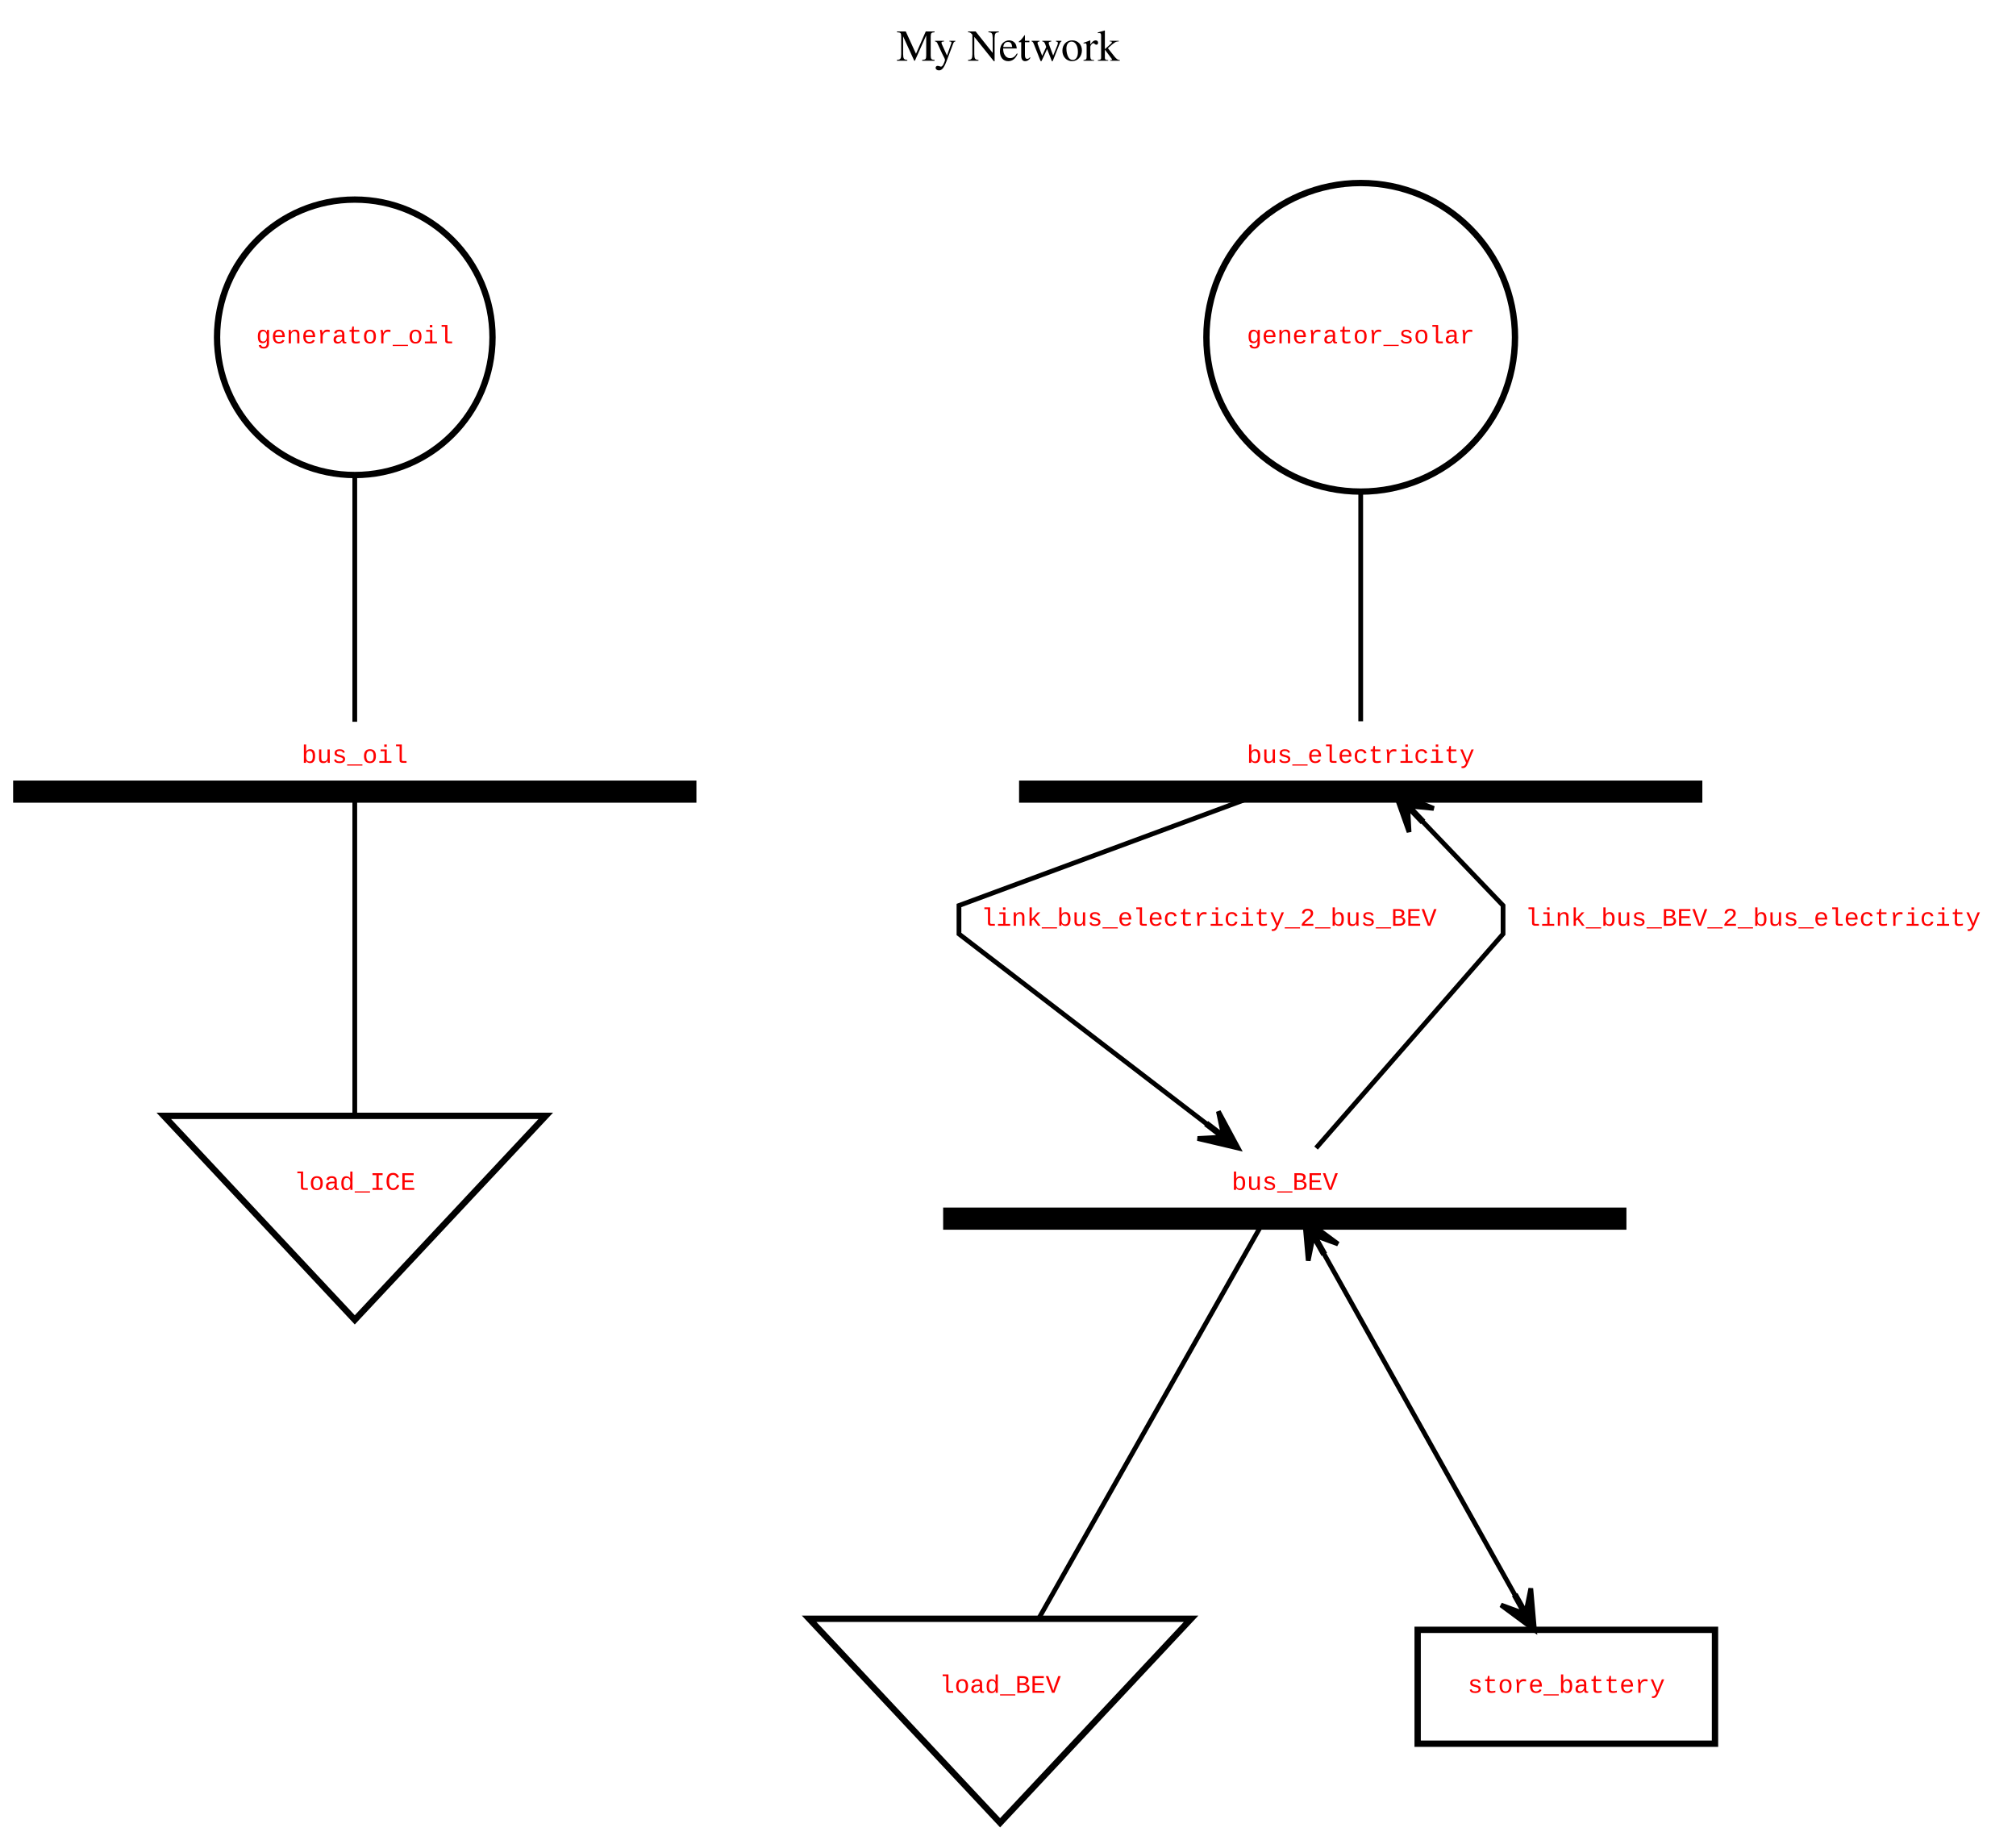
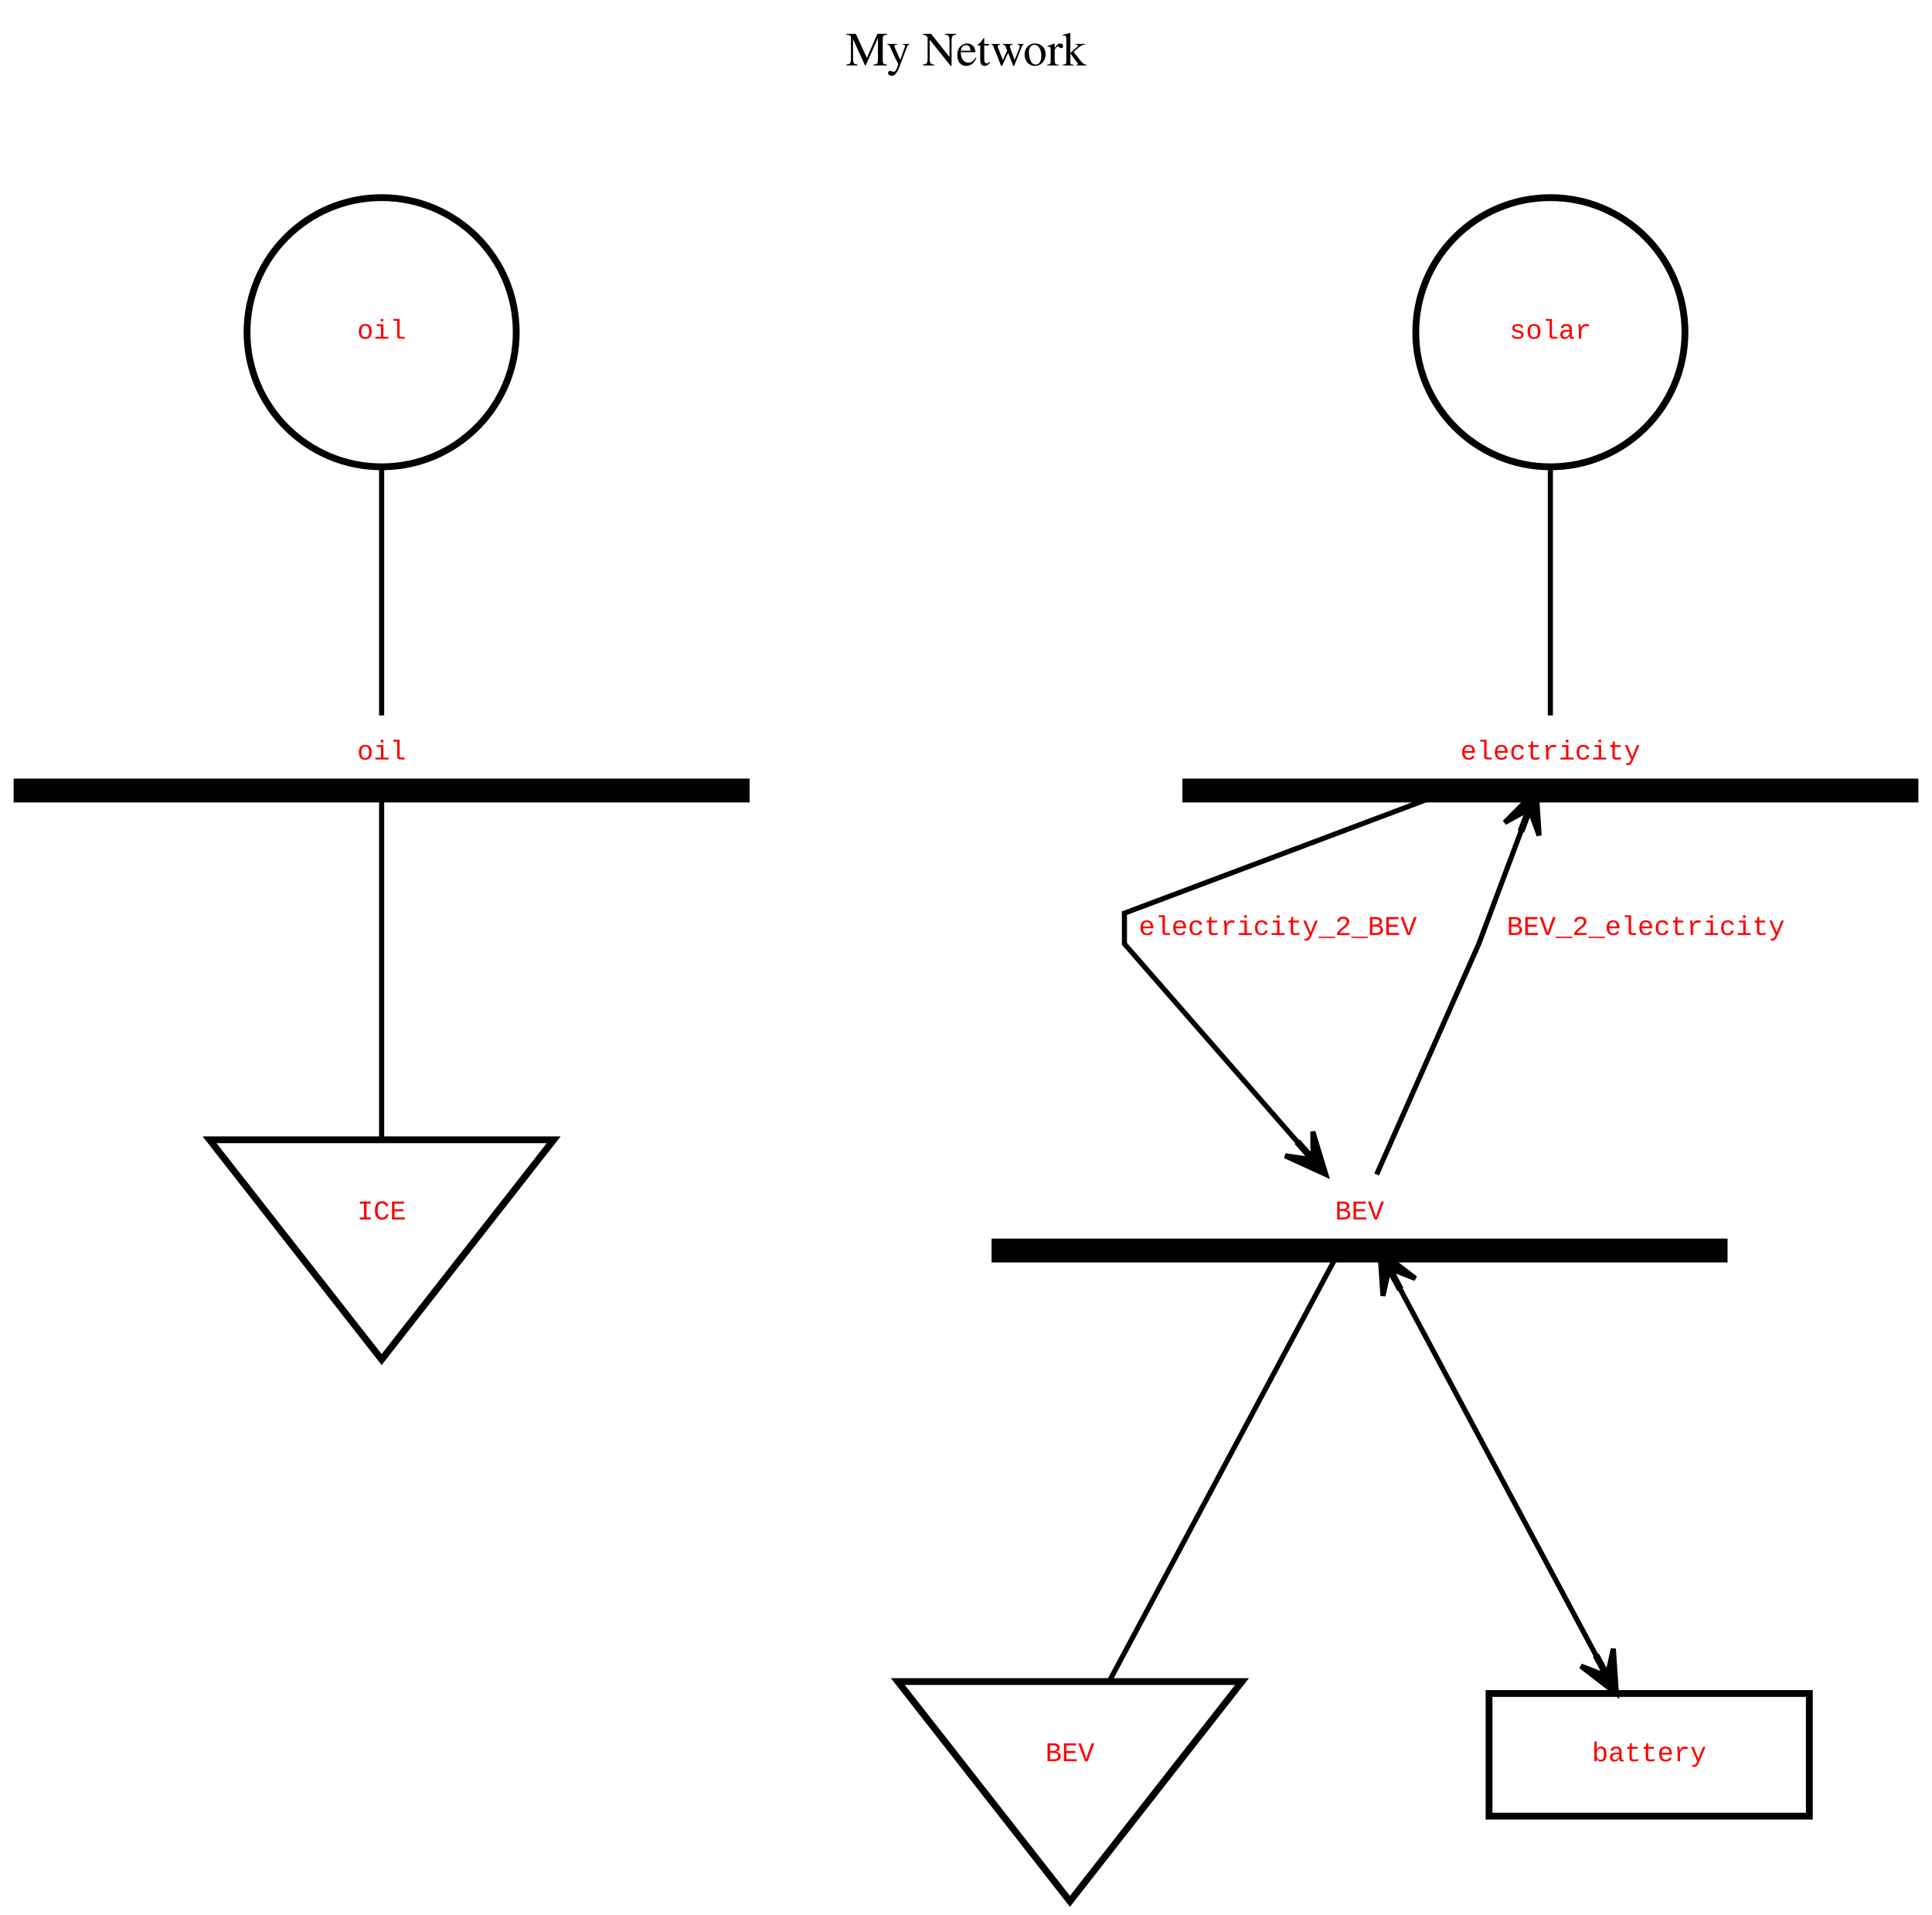
- <svg xmlns="http://www.w3.org/2000/svg" xmlns:xlink="http://www.w3.org/1999/xlink" width="637pt" height="580pt" viewBox="0.00 0.00 637.00 580.28">
-   <g id="graph0" class="graph" transform="scale(1 1) rotate(0) translate(4 576.279)">
-     <text text-anchor="middle" x="314.5" y="-557.079" font-family="Times,serif" font-size="14.00" fill="#000000">My Network</text>
-     <text text-anchor="middle" x="314.5" y="-526.079" font-family="Times,serif" font-size="14.00" fill="#000000">           </text>
+ <svg xmlns="http://www.w3.org/2000/svg" xmlns:xlink="http://www.w3.org/1999/xlink" width="567pt" height="562pt" viewBox="0.00 0.00 567.00 562.00">
+   <g id="graph0" class="graph" transform="scale(1 1) rotate(0) translate(4 558)">
+     <text text-anchor="middle" x="279.5" y="-538.8" font-family="Times,serif" font-size="14.00" fill="#000000">My Network</text>
+     <text text-anchor="middle" x="279.5" y="-507.8" font-family="Times,serif" font-size="14.00" fill="#000000">           </text>
    <g id="node1" class="node">
      <g id="a_node1">
-         <a xlink:title="Generator: generator_oil&#10;Bus: bus_oil&#10;Carrier: carrier_oil&#10;Extendable nominal power: True&#10;Nominal power: 0.00 MW&#10;Power set: 0.00 MW&#10;Efficiency: 1.00&#10;Capital cost: 0.00 currency/MW&#10;Marginal cost: 6.00 currency/MWh&#10;Optimised nominal power: 6014.95 MW">
-           <ellipse fill="none" stroke="#000000" stroke-width="2" cx="108" cy="-469.639" rx="43.539" ry="43.539" />
-           <text text-anchor="middle" x="108" y="-467.74" font-family="Courier New" font-size="8.00" fill="#ff0000">generator_oil</text>
+         <a xlink:title="Generator: oil&#10;Bus: oil&#10;Carrier: oil&#10;Extendable nominal power: True&#10;Nominal power: 0.00 MW&#10;Power set: 0.00 MW&#10;Efficiency: 1.00&#10;Capital cost: 0.00 currency/MW&#10;Marginal cost: 6.00 currency/MWh&#10;Optimised nominal power: 6014.95 MW">
+           <ellipse fill="none" stroke="#000000" stroke-width="2" cx="108" cy="-460.5" rx="39.5" ry="39.5" />
+           <text text-anchor="middle" x="108" y="-458.6" font-family="Courier New" font-size="8.00" fill="#ff0000">oil</text>
        </a>
      </g>
    </g>
    <g id="node2" class="node">
      <g id="a_node2">
-         <a xlink:title="Bus: bus_oil&#10;Carrier: carrier_oil&#10;Unit: &#10;Generators: 1&#10;Loads: 1&#10;Stores: 0&#10;Incoming links: 0&#10;Outgoing links: 0">
+         <a xlink:title="Bus: oil&#10;Carrier: oil&#10;Unit: &#10;Generators: 1&#10;Loads: 1&#10;Stores: 0&#10;Incoming links: 0&#10;Outgoing links: 0">
          <polygon fill="none" stroke="transparent" stroke-width="7" points="216,-348 0,-348 0,-326 216,-326 216,-348" />
          <polyline fill="none" stroke="#000000" stroke-width="7" points="0,-326 216,-326 " />
-           <text text-anchor="middle" x="108" y="-335.1" font-family="Courier New" font-size="8.00" fill="#ff0000">bus_oil</text>
+           <text text-anchor="middle" x="108" y="-335.1" font-family="Courier New" font-size="8.00" fill="#ff0000">oil</text>
        </a>
      </g>
    </g>
    <g id="edge1" class="edge">
-       <path fill="none" stroke="#000000" stroke-width="1.5" d="M108,-425.841C108,-398.374 108,-365.058 108,-348.093" />
+       <path fill="none" stroke="#000000" stroke-width="1.5" d="M108,-420.744C108,-395.359 108,-364.27 108,-348.048" />
    </g>
    <g id="node5" class="node">
      <g id="a_node5">
-         <a xlink:title="Load: load_ICE&#10;Bus: bus_oil&#10;Carrier: &#10;Power set: 0.00 MW">
-           <polygon fill="none" stroke="#000000" stroke-width="2" points="108,-159 168.376,-223.5 47.624,-223.5 108,-159" />
-           <text text-anchor="middle" x="108" y="-200.1" font-family="Courier New" font-size="8.00" fill="#ff0000">load_ICE</text>
+         <a xlink:title="Load: ICE&#10;Bus: oil&#10;Carrier: &#10;Power set: [408.16, 390.80, 459.75, ...] MW">
+           <polygon fill="none" stroke="#000000" stroke-width="2" points="108,-159 158.5,-223.5 57.5,-223.5 108,-159" />
+           <text text-anchor="middle" x="108" y="-200.1" font-family="Courier New" font-size="8.00" fill="#ff0000">ICE</text>
        </a>
      </g>
    </g>
    <g id="edge3" class="edge">
      <path fill="none" stroke="#000000" stroke-width="1.5" d="M108,-325.952C108,-303.66 108,-252.939 108,-223.758" />
    </g>
    <g id="node3" class="node">
      <g id="a_node3">
-         <a xlink:title="Generator: generator_solar&#10;Bus: bus_electricity&#10;Carrier: &#10;Extendable nominal power: True&#10;Nominal power: 0.00 MW&#10;Power set: 0.00 MW&#10;Efficiency: 1.00&#10;Capital cost: 47097.40 currency/MW&#10;Marginal cost: 0.01 currency/MWh&#10;Optimised nominal power: 111.75 MW">
-           <ellipse fill="none" stroke="#000000" stroke-width="2" cx="426" cy="-469.639" rx="48.779" ry="48.779" />
-           <text text-anchor="middle" x="426" y="-467.74" font-family="Courier New" font-size="8.00" fill="#ff0000">generator_solar</text>
+         <a xlink:title="Generator: solar&#10;Bus: electricity&#10;Carrier: &#10;Extendable nominal power: True&#10;Nominal power: 0.00 MW&#10;Power set: 0.00 MW&#10;Efficiency: 1.00&#10;Capital cost: 47097.40 currency/MW&#10;Marginal cost: 0.01 currency/MWh&#10;Optimised nominal power: 111.75 MW">
+           <ellipse fill="none" stroke="#000000" stroke-width="2" cx="451" cy="-460.5" rx="39.5" ry="39.5" />
+           <text text-anchor="middle" x="451" y="-458.6" font-family="Courier New" font-size="8.00" fill="#ff0000">solar</text>
        </a>
      </g>
    </g>
    <g id="node4" class="node">
      <g id="a_node4">
-         <a xlink:title="Bus: bus_electricity&#10;Carrier: AC&#10;Unit: &#10;Generators: 1&#10;Loads: 0&#10;Stores: 0&#10;Incoming links: 1&#10;Outgoing links: 1">
-           <polygon fill="none" stroke="transparent" stroke-width="7" points="534,-348 318,-348 318,-326 534,-326 534,-348" />
-           <polyline fill="none" stroke="#000000" stroke-width="7" points="318,-326 534,-326 " />
-           <text text-anchor="middle" x="426" y="-335.1" font-family="Courier New" font-size="8.00" fill="#ff0000">bus_electricity</text>
+         <a xlink:title="Bus: electricity&#10;Carrier: AC&#10;Unit: &#10;Generators: 1&#10;Loads: 0&#10;Stores: 0&#10;Incoming links: 1&#10;Outgoing links: 1">
+           <polygon fill="none" stroke="transparent" stroke-width="7" points="559,-348 343,-348 343,-326 559,-326 559,-348" />
+           <polyline fill="none" stroke="#000000" stroke-width="7" points="343,-326 559,-326 " />
+           <text text-anchor="middle" x="451" y="-335.1" font-family="Courier New" font-size="8.00" fill="#ff0000">electricity</text>
        </a>
      </g>
    </g>
    <g id="edge2" class="edge">
-       <path fill="none" stroke="#000000" stroke-width="1.5" d="M426,-420.626C426,-394.355 426,-364.187 426,-348.243" />
+       <path fill="none" stroke="#000000" stroke-width="1.5" d="M451,-420.744C451,-395.359 451,-364.27 451,-348.048" />
    </g>
    <g id="node7" class="node">
      <g id="a_node7">
-         <a xlink:title="Bus: bus_BEV&#10;Carrier: AC&#10;Unit: &#10;Generators: 0&#10;Loads: 1&#10;Stores: 1&#10;Incoming links: 1&#10;Outgoing links: 1">
-           <polygon fill="none" stroke="transparent" stroke-width="7" points="510,-213 294,-213 294,-191 510,-191 510,-213" />
-           <polyline fill="none" stroke="#000000" stroke-width="7" points="294,-191 510,-191 " />
-           <text text-anchor="middle" x="402" y="-200.1" font-family="Courier New" font-size="8.00" fill="#ff0000">bus_BEV</text>
+         <a xlink:title="Bus: BEV&#10;Carrier: AC&#10;Unit: &#10;Generators: 0&#10;Loads: 1&#10;Stores: 1&#10;Incoming links: 1&#10;Outgoing links: 1">
+           <polygon fill="none" stroke="transparent" stroke-width="7" points="503,-213 287,-213 287,-191 503,-191 503,-213" />
+           <polyline fill="none" stroke="#000000" stroke-width="7" points="287,-191 503,-191 " />
+           <text text-anchor="middle" x="395" y="-200.1" font-family="Courier New" font-size="8.00" fill="#ff0000">BEV</text>
        </a>
      </g>
    </g>
    <g id="edge6" class="edge">
      <g id="a_edge6">
-         <a xlink:title="Link: link_bus_electricity_2_bus_BEV&#10;From: bus_electricity (bus0)&#10;To: bus_BEV (bus1)&#10;Carrier: AC&#10;Extendable nominal power: False&#10;Nominal power: 1577.45 MW&#10;Efficiency: 0.90&#10;Capital cost: 0.00 currency/MW&#10;Marginal cost: 0.00 currency/MWh&#10;Optimised nominal power: 1577.45 MW">
-           <path fill="none" stroke="#000000" stroke-width="1.5" d="M396.224,-325.981C358.687,-312.089 299,-290 299,-290 299,-290 299,-281 299,-281 299,-281 347.239,-244.001 377.692,-220.644" />
-           <polygon fill="#000000" stroke="#000000" stroke-width="1.5" points="387.243,-213.319 381.007,-224.907 382.634,-217.169 377.873,-220.82 377.721,-220.622 377.569,-220.424 382.33,-216.772 374.434,-216.337 387.243,-213.319 387.243,-213.319" />
+         <a xlink:title="Link: electricity_2_BEV&#10;From: electricity (bus0)&#10;To: BEV (bus1)&#10;Carrier: AC&#10;Extendable nominal power: False&#10;Nominal power: 1577.45 MW&#10;Efficiency: 0.90&#10;Capital cost: 0.00 currency/MW&#10;Marginal cost: 0.00 currency/MWh&#10;Optimised nominal power: 1577.45 MW">
+           <path fill="none" stroke="#000000" stroke-width="1.5" d="M421.693,-325.981C384.747,-312.089 326,-290 326,-290 326,-290 326,-281 326,-281 326,-281 356.652,-245.906 377.096,-222.499" />
+           <polygon fill="#000000" stroke="#000000" stroke-width="1.5" points="385.114,-213.319 381.287,-225.909 381.355,-218.002 377.408,-222.521 377.22,-222.357 377.032,-222.192 380.979,-217.673 373.153,-218.804 385.114,-213.319 385.114,-213.319" />
        </a>
      </g>
-       <text text-anchor="middle" x="378" y="-283.6" font-family="Courier New" font-size="8.00" fill="#ff0000">link_bus_electricity_2_bus_BEV</text>
+       <text text-anchor="middle" x="371" y="-283.6" font-family="Courier New" font-size="8.00" fill="#ff0000">electricity_2_BEV</text>
    </g>
    <g id="node6" class="node">
      <g id="a_node6">
-         <a xlink:title="Load: load_BEV&#10;Bus: bus_BEV&#10;Carrier: &#10;Power set: 0.00 MW">
-           <polygon fill="none" stroke="#000000" stroke-width="2" points="312,0 372.376,-64.5 251.624,-64.5 312,0" />
-           <text text-anchor="middle" x="312" y="-41.1" font-family="Courier New" font-size="8.00" fill="#ff0000">load_BEV</text>
+         <a xlink:title="Load: BEV&#10;Bus: BEV&#10;Carrier: &#10;Power set: [13.61, 13.03, 15.33, ...] MW">
+           <polygon fill="none" stroke="#000000" stroke-width="2" points="310,0 360.5,-64.5 259.5,-64.5 310,0" />
+           <text text-anchor="middle" x="310" y="-41.1" font-family="Courier New" font-size="8.00" fill="#ff0000">BEV</text>
        </a>
      </g>
    </g>
    <g id="edge7" class="edge">
      <g id="a_edge7">
-         <a xlink:title="Link: link_bus_BEV_2_bus_electricity&#10;From: bus_BEV (bus0)&#10;To: bus_electricity (bus1)&#10;Carrier: AC&#10;Extendable nominal power: False&#10;Nominal power: 1577.45 MW&#10;Efficiency: 0.90&#10;Capital cost: 0.00 currency/MW&#10;Marginal cost: 0.00 currency/MWh&#10;Optimised nominal power: 1577.45 MW">
-           <path fill="none" stroke="#000000" stroke-width="1.5" d="M411.886,-213.319C430.965,-235.163 471,-281 471,-281 471,-281 471,-290 471,-290 471,-290 457.539,-304.06 445.341,-316.799" />
-           <polygon fill="#000000" stroke="#000000" stroke-width="1.5" points="436.893,-325.623 441.292,-313.22 440.862,-321.116 445.012,-316.782 445.192,-316.955 445.373,-317.128 441.223,-321.462 449.093,-320.689 436.893,-325.623 436.893,-325.623" />
+         <a xlink:title="Link: BEV_2_electricity&#10;From: BEV (bus0)&#10;To: electricity (bus1)&#10;Carrier: AC&#10;Extendable nominal power: False&#10;Nominal power: 1577.45 MW&#10;Efficiency: 0.90&#10;Capital cost: 0.00 currency/MW&#10;Marginal cost: 0.00 currency/MWh&#10;Optimised nominal power: 1577.45 MW">
+           <path fill="none" stroke="#000000" stroke-width="1.5" d="M400.015,-213.319C409.692,-235.163 430,-281 430,-281 430,-281 436.681,-298.817 442.507,-314.351" />
+           <polygon fill="#000000" stroke="#000000" stroke-width="1.5" points="446.851,-325.936 437.581,-316.596 444.51,-320.406 442.403,-314.788 442.637,-314.7 442.872,-314.613 444.978,-320.23 447.694,-312.804 446.851,-325.936 446.851,-325.936" />
        </a>
      </g>
-       <text text-anchor="middle" x="550" y="-283.6" font-family="Courier New" font-size="8.00" fill="#ff0000">link_bus_BEV_2_bus_electricity</text>
+       <text text-anchor="middle" x="479" y="-283.6" font-family="Courier New" font-size="8.00" fill="#ff0000">BEV_2_electricity</text>
    </g>
    <g id="edge4" class="edge">
-       <path fill="none" stroke="#000000" stroke-width="1.5" d="M395.671,-190.819C380.867,-164.665 343.764,-99.116 324.322,-64.768" />
+       <path fill="none" stroke="#000000" stroke-width="1.5" d="M389.023,-190.819C375.041,-164.665 339.999,-99.116 321.637,-64.768" />
    </g>
    <g id="node8" class="node">
      <g id="a_node8">
-         <a xlink:title="Store: store_battery&#10;Bus: bus_BEV&#10;Carrier: AC&#10;Extendable nominal energy: False&#10;Nominal energy: 3585.12 MWh&#10;Cyclic energy: True&#10;Capital cost: 0.00 currency/MW&#10;Marginal cost: 0.00 currency/MWh&#10;Optimised nominal energy: 3585.12 MWh">
-           <polygon fill="none" stroke="#000000" stroke-width="2" points="538,-61 444,-61 444,-25 538,-25 538,-61" />
-           <text text-anchor="middle" x="491" y="-41.1" font-family="Courier New" font-size="8.00" fill="#ff0000">store_battery</text>
+         <a xlink:title="Store: battery&#10;Bus: BEV&#10;Carrier: AC&#10;Extendable nominal energy: False&#10;Nominal energy: 3585.12 MWh&#10;Power set: 0.00 MW&#10;Cyclic energy: True&#10;Capital cost: 0.00 currency/MW&#10;Marginal cost: 0.00 currency/MWh&#10;Optimised nominal energy: 3585.12 MWh">
+           <polygon fill="none" stroke="#000000" stroke-width="2" points="527,-61 433,-61 433,-25 527,-25 527,-61" />
+           <text text-anchor="middle" x="480" y="-41.1" font-family="Courier New" font-size="8.00" fill="#ff0000">battery</text>
        </a>
      </g>
    </g>
    <g id="edge5" class="edge">
-       <path fill="none" stroke="#000000" stroke-width="1.5" d="M414.272,-180.076C430.073,-151.847 457.567,-102.729 474.995,-71.593" />
-       <polygon fill="#000000" stroke="#000000" stroke-width="1.5" points="408.258,-190.819 409.408,-177.711 410.971,-185.462 413.901,-180.226 414.12,-180.348 414.338,-180.47 411.407,-185.706 418.832,-182.986 408.258,-190.819 408.258,-190.819" />
-       <polygon fill="#000000" stroke="#000000" stroke-width="1.5" points="480.92,-61.007 479.771,-74.116 478.208,-66.365 475.277,-71.601 475.059,-71.478 474.841,-71.356 477.772,-66.121 470.347,-68.841 480.92,-61.007 480.92,-61.007" />
+       <path fill="none" stroke="#000000" stroke-width="1.5" d="M406.72,-180.076C421.811,-151.847 448.069,-102.729 464.714,-71.593" />
+       <polygon fill="#000000" stroke="#000000" stroke-width="1.5" points="400.977,-190.819 401.872,-177.691 403.585,-185.41 406.414,-180.119 406.635,-180.237 406.855,-180.355 404.026,-185.646 411.397,-182.783 400.977,-190.819 400.977,-190.819" />
+       <polygon fill="#000000" stroke="#000000" stroke-width="1.5" points="470.373,-61.007 469.478,-74.136 467.765,-66.416 464.936,-71.708 464.716,-71.59 464.495,-71.472 467.324,-66.181 459.954,-69.044 470.373,-61.007 470.373,-61.007" />
    </g>
  </g>
</svg>
